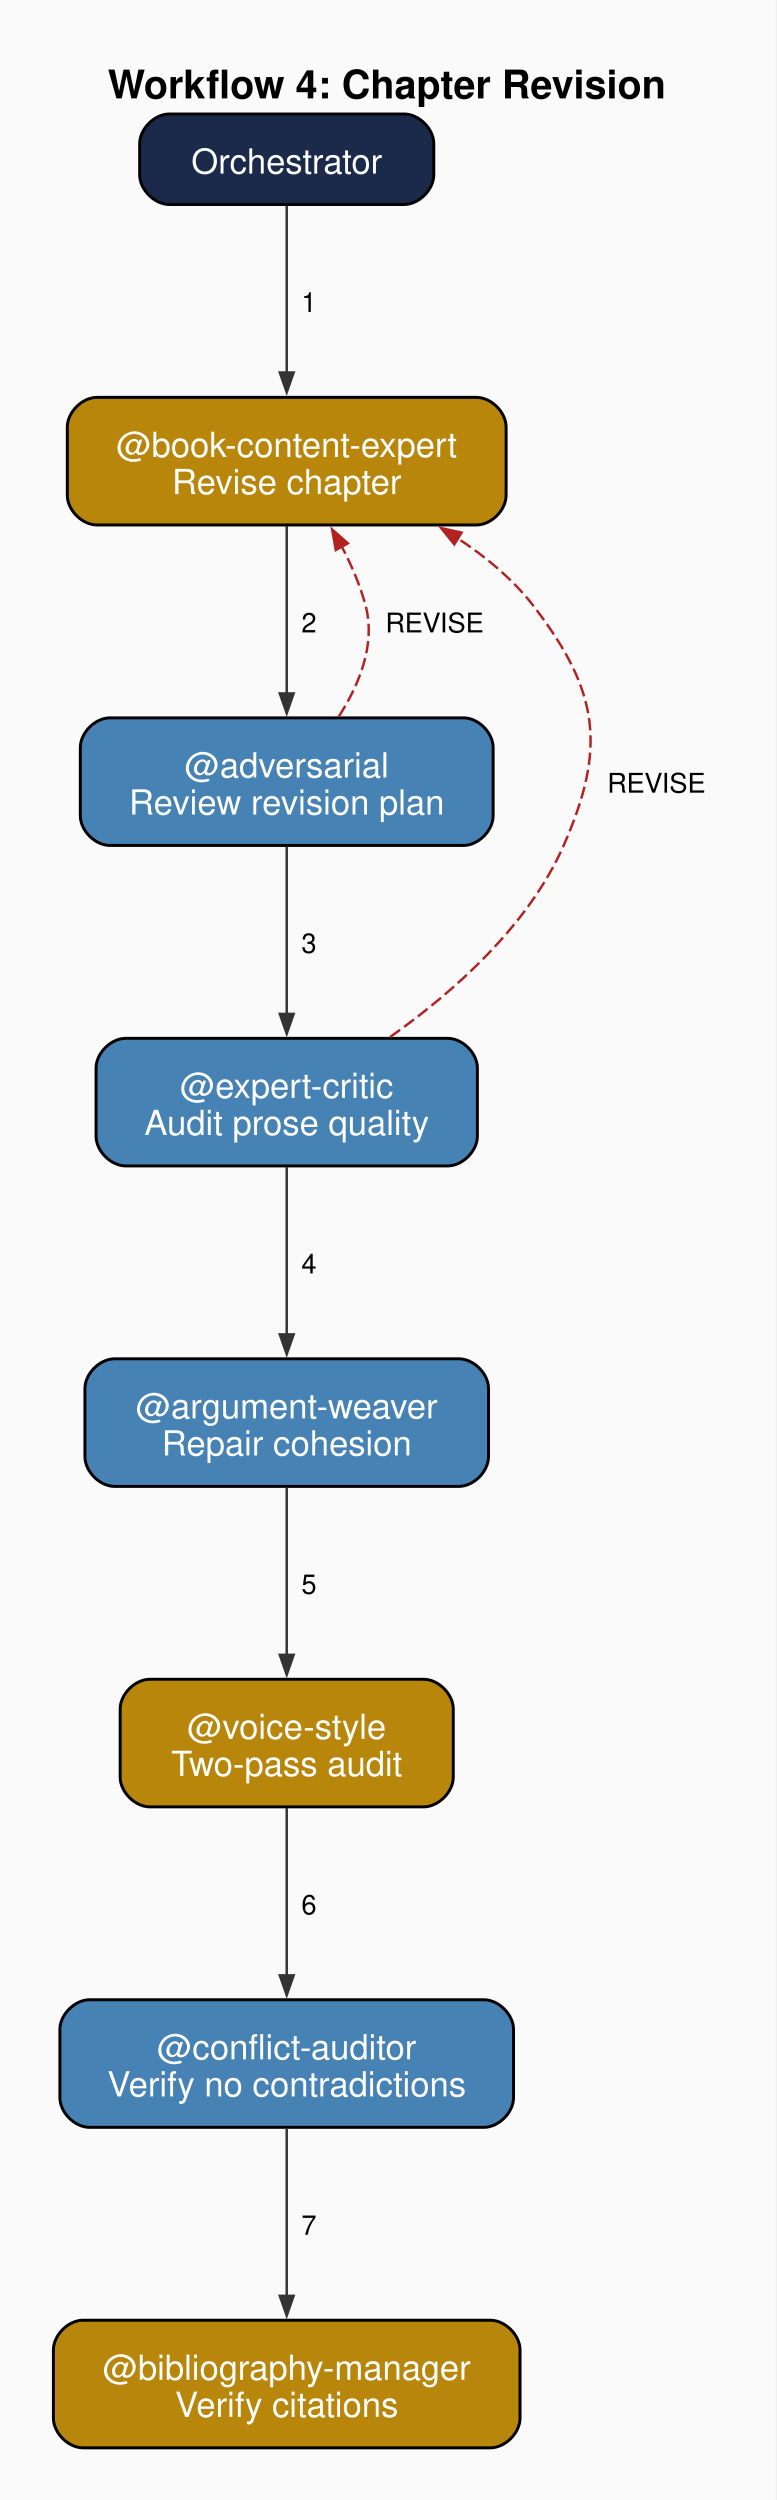
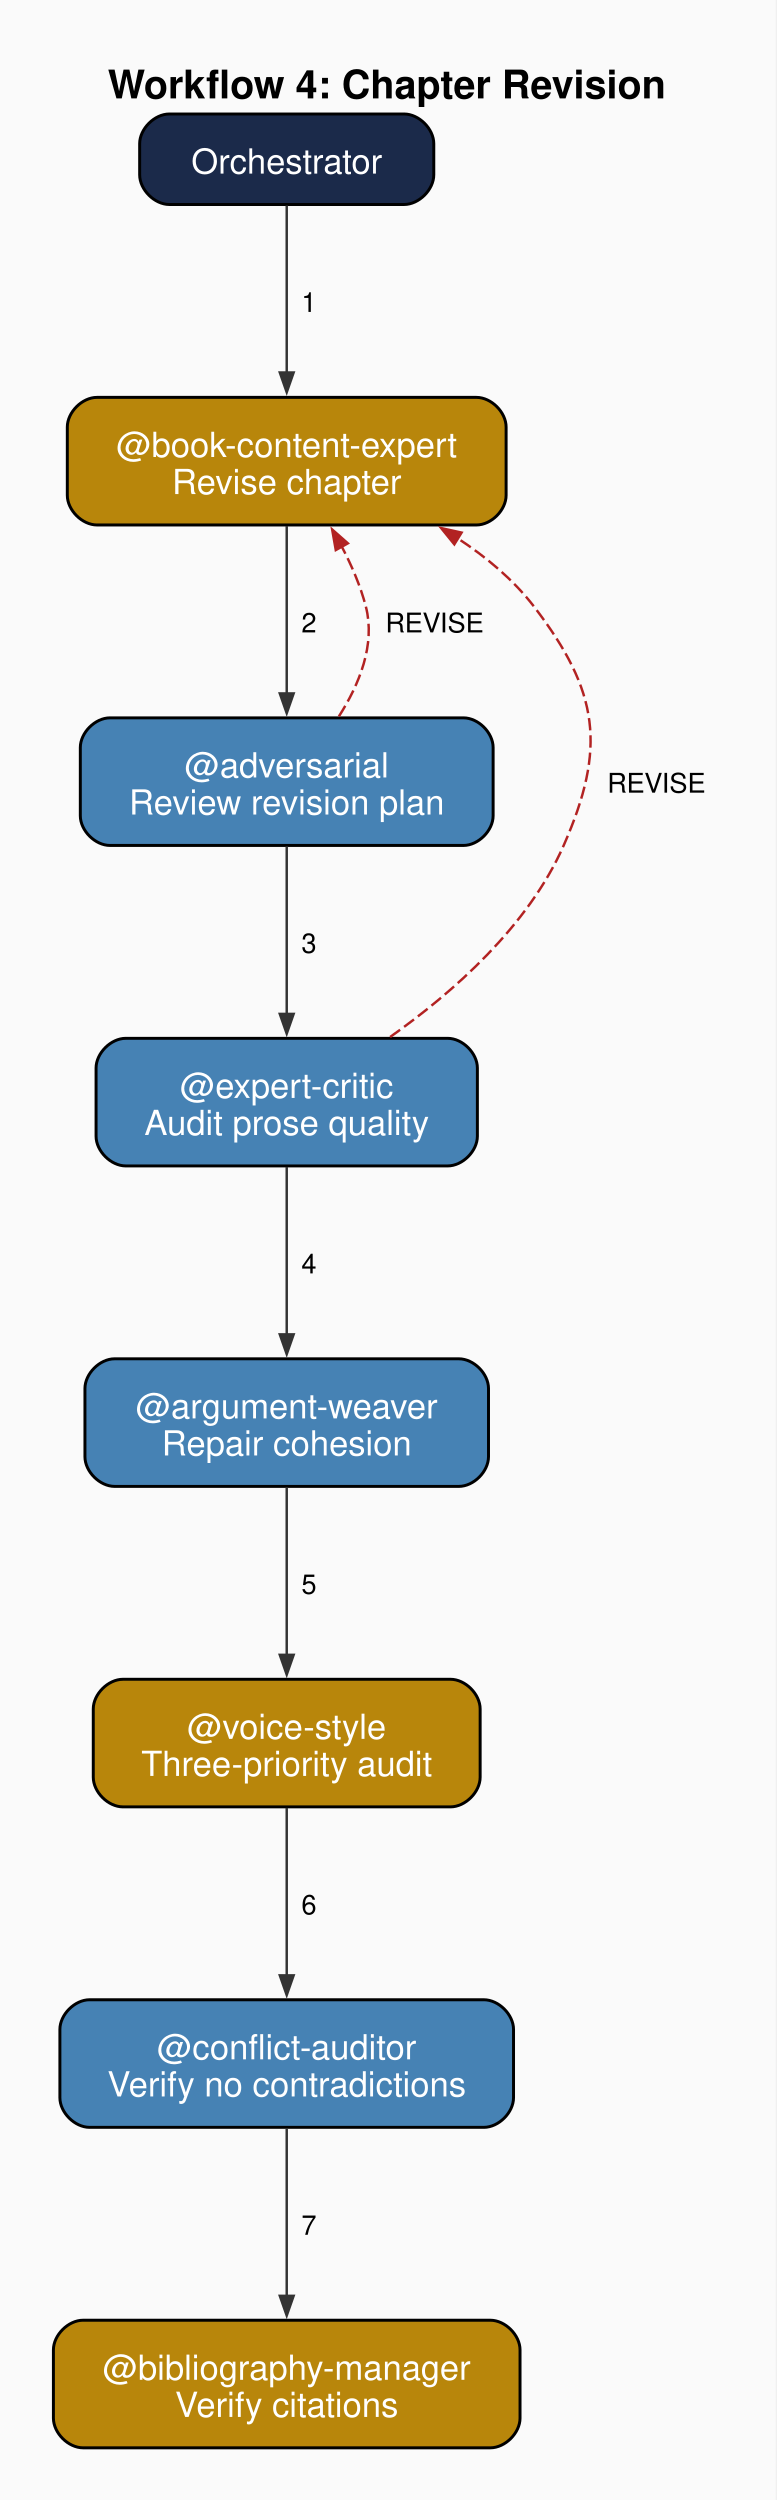
<svg xmlns="http://www.w3.org/2000/svg" width="314pt" height="1011pt" viewBox="0.00 0.00 314.00 1011.00">
  <g id="graph0" class="graph" transform="scale(1 1) rotate(0) translate(21.6 989.9)">
    <polygon fill="#fafafa" stroke="none" points="-21.6,21.6 -21.6,-989.9 292.08,-989.9 292.08,21.6 -21.6,21.6" />
    <text xml:space="preserve" text-anchor="start" x="21.99" y="-950.1" font-family="Helvetica,sans-Serif" font-weight="bold" font-size="16.00">Workflow 4: Chapter Revision</text>
    <g id="node1" class="node">
      <path fill="#1b2a4a" stroke="black" stroke-width="1.2" d="M141.82,-943.8C141.82,-943.8 46.87,-943.8 46.87,-943.8 40.88,-943.8 34.88,-937.8 34.88,-931.8 34.88,-931.8 34.88,-919.2 34.88,-919.2 34.88,-913.2 40.88,-907.2 46.88,-907.2 46.88,-907.2 141.82,-907.2 141.82,-907.2 147.82,-907.2 153.82,-913.2 153.82,-919.2 153.82,-919.2 153.82,-931.8 153.82,-931.8 153.82,-937.8 147.82,-943.8 141.82,-943.8" />
      <text xml:space="preserve" text-anchor="middle" x="94.35" y="-919.7" font-family="Helvetica,sans-Serif" font-size="14.00" fill="white">Orchestrator</text>
    </g>
    <g id="node2" class="node">
      <path fill="#b8860b" stroke="black" stroke-width="1.2" d="M171.07,-829.2C171.07,-829.2 17.62,-829.2 17.62,-829.2 11.62,-829.2 5.62,-823.2 5.62,-817.2 5.62,-817.2 5.62,-789.6 5.62,-789.6 5.62,-783.6 11.62,-777.6 17.62,-777.6 17.62,-777.6 171.07,-777.6 171.07,-777.6 177.07,-777.6 183.07,-783.6 183.07,-789.6 183.07,-789.6 183.07,-817.2 183.07,-817.2 183.07,-823.2 177.07,-829.2 171.07,-829.2" />
      <text xml:space="preserve" text-anchor="middle" x="94.35" y="-805.1" font-family="Helvetica,sans-Serif" font-size="14.00" fill="white">@book-content-expert</text>
      <text xml:space="preserve" text-anchor="middle" x="94.35" y="-790.1" font-family="Helvetica,sans-Serif" font-size="14.00" fill="white">Revise chapter</text>
    </g>
    <g id="edge1" class="edge">
      <path fill="none" stroke="#333333" d="M94.35,-906.78C94.35,-889.05 94.35,-861.29 94.35,-839.15" />
      <polygon fill="#333333" stroke="#333333" points="97.15,-839.26 94.35,-831.26 91.55,-839.26 97.15,-839.26" />
      <text xml:space="preserve" text-anchor="middle" x="103.35" y="-863.75" font-family="Helvetica,sans-Serif" font-size="11.00">  1  </text>
    </g>
    <g id="node3" class="node">
      <path fill="#4682b4" stroke="black" stroke-width="1.2" d="M165.82,-699.6C165.82,-699.6 22.88,-699.6 22.88,-699.6 16.87,-699.6 10.88,-693.6 10.88,-687.6 10.88,-687.6 10.88,-660 10.88,-660 10.88,-654 16.88,-648 22.88,-648 22.88,-648 165.82,-648 165.82,-648 171.82,-648 177.82,-654 177.82,-660 177.82,-660 177.82,-687.6 177.82,-687.6 177.82,-693.6 171.82,-699.6 165.82,-699.6" />
      <text xml:space="preserve" text-anchor="middle" x="94.35" y="-675.5" font-family="Helvetica,sans-Serif" font-size="14.00" fill="white">@adversarial</text>
      <text xml:space="preserve" text-anchor="middle" x="94.35" y="-660.5" font-family="Helvetica,sans-Serif" font-size="14.00" fill="white">Review revision plan</text>
    </g>
    <g id="edge2" class="edge">
      <path fill="none" stroke="#333333" d="M94.35,-777.19C94.35,-757.79 94.35,-730.77 94.35,-709.35" />
      <polygon fill="#333333" stroke="#333333" points="97.15,-709.47 94.35,-701.47 91.55,-709.47 97.15,-709.47" />
      <text xml:space="preserve" text-anchor="middle" x="103.35" y="-734.15" font-family="Helvetica,sans-Serif" font-size="11.00">  2  </text>
    </g>
    <g id="edge3" class="edge">
      <path fill="none" stroke="#b22222" stroke-dasharray="5,2" d="M115.44,-700.18C123.68,-713.08 130.32,-729.24 126.35,-744.6 124.2,-752.92 120.57,-761.32 116.51,-769.04" />
      <polygon fill="#b22222" stroke="#b22222" points="114.19,-767.45 112.72,-775.79 119.08,-770.18 114.19,-767.45" />
      <text xml:space="preserve" text-anchor="middle" x="154.15" y="-734.15" font-family="Helvetica,sans-Serif" font-size="11.00">  REVISE  </text>
    </g>
    <g id="node4" class="node">
      <path fill="#4682b4" stroke="black" stroke-width="1.2" d="M159.45,-570C159.45,-570 29.25,-570 29.25,-570 23.25,-570 17.25,-564 17.25,-558 17.25,-558 17.25,-530.4 17.25,-530.4 17.25,-524.4 23.25,-518.4 29.25,-518.4 29.25,-518.4 159.45,-518.4 159.45,-518.4 165.45,-518.4 171.45,-524.4 171.45,-530.4 171.45,-530.4 171.45,-558 171.45,-558 171.45,-564 165.45,-570 159.45,-570" />
      <text xml:space="preserve" text-anchor="middle" x="94.35" y="-545.9" font-family="Helvetica,sans-Serif" font-size="14.00" fill="white">@expert-critic</text>
      <text xml:space="preserve" text-anchor="middle" x="94.35" y="-530.9" font-family="Helvetica,sans-Serif" font-size="14.00" fill="white">Audit prose quality</text>
    </g>
    <g id="edge4" class="edge">
      <path fill="none" stroke="#333333" d="M94.35,-647.59C94.35,-628.19 94.35,-601.17 94.35,-579.75" />
      <polygon fill="#333333" stroke="#333333" points="97.15,-579.87 94.35,-571.87 91.55,-579.87 97.15,-579.87" />
      <text xml:space="preserve" text-anchor="middle" x="103.35" y="-604.55" font-family="Helvetica,sans-Serif" font-size="11.00">  3  </text>
    </g>
    <g id="edge5" class="edge">
      <path fill="none" stroke="#b22222" stroke-dasharray="5,2" d="M136.15,-570.53C161.65,-588.58 192.01,-615.38 206.35,-648 223.76,-687.61 220.66,-710.25 194.35,-744.6 186,-755.5 174.96,-764.71 163.26,-772.35" />
      <polygon fill="#b22222" stroke="#b22222" points="162.13,-769.76 156.79,-776.35 165.07,-774.52 162.13,-769.76" />
      <text xml:space="preserve" text-anchor="middle" x="243.86" y="-669.35" font-family="Helvetica,sans-Serif" font-size="11.00">  REVISE  </text>
    </g>
    <g id="node5" class="node">
      <path fill="#4682b4" stroke="black" stroke-width="1.2" d="M163.95,-440.4C163.95,-440.4 24.75,-440.4 24.75,-440.4 18.75,-440.4 12.75,-434.4 12.75,-428.4 12.75,-428.4 12.75,-400.8 12.75,-400.8 12.75,-394.8 18.75,-388.8 24.75,-388.8 24.75,-388.8 163.95,-388.8 163.95,-388.8 169.95,-388.8 175.95,-394.8 175.95,-400.8 175.95,-400.8 175.95,-428.4 175.95,-428.4 175.95,-434.4 169.95,-440.4 163.95,-440.4" />
      <text xml:space="preserve" text-anchor="middle" x="94.35" y="-416.3" font-family="Helvetica,sans-Serif" font-size="14.00" fill="white">@argument-weaver</text>
      <text xml:space="preserve" text-anchor="middle" x="94.35" y="-401.3" font-family="Helvetica,sans-Serif" font-size="14.00" fill="white">Repair cohesion</text>
    </g>
    <g id="edge6" class="edge">
      <path fill="none" stroke="#333333" d="M94.35,-517.99C94.35,-498.59 94.35,-471.57 94.35,-450.15" />
      <polygon fill="#333333" stroke="#333333" points="97.15,-450.27 94.35,-442.27 91.55,-450.27 97.15,-450.27" />
      <text xml:space="preserve" text-anchor="middle" x="103.35" y="-474.95" font-family="Helvetica,sans-Serif" font-size="11.00">  4  </text>
    </g>
    <g id="node6" class="node">
-       <path fill="#b8860b" stroke="black" stroke-width="1.2" d="M149.7,-310.8C149.7,-310.8 39,-310.8 39,-310.8 33,-310.8 27,-304.8 27,-298.8 27,-298.8 27,-271.2 27,-271.2 27,-265.2 33,-259.2 39,-259.2 39,-259.2 149.7,-259.2 149.7,-259.2 155.7,-259.2 161.7,-265.2 161.7,-271.2 161.7,-271.2 161.7,-298.8 161.7,-298.8 161.7,-304.8 155.7,-310.8 149.7,-310.8" />
+       <path fill="#b8860b" stroke="black" stroke-width="1.2" d="M160.57,-310.8C160.57,-310.8 28.13,-310.8 28.13,-310.8 22.13,-310.8 16.12,-304.8 16.12,-298.8 16.12,-298.8 16.12,-271.2 16.12,-271.2 16.12,-265.2 22.12,-259.2 28.12,-259.2 28.12,-259.2 160.57,-259.2 160.57,-259.2 166.57,-259.2 172.57,-265.2 172.57,-271.2 172.57,-271.2 172.57,-298.8 172.57,-298.8 172.57,-304.8 166.57,-310.8 160.57,-310.8" />
      <text xml:space="preserve" text-anchor="middle" x="94.35" y="-286.7" font-family="Helvetica,sans-Serif" font-size="14.00" fill="white">@voice-style</text>
-       <text xml:space="preserve" text-anchor="middle" x="94.35" y="-271.7" font-family="Helvetica,sans-Serif" font-size="14.00" fill="white">Two-pass audit</text>
+       <text xml:space="preserve" text-anchor="middle" x="94.35" y="-271.7" font-family="Helvetica,sans-Serif" font-size="14.00" fill="white">Three-priority audit</text>
    </g>
    <g id="edge7" class="edge">
      <path fill="none" stroke="#333333" d="M94.35,-388.39C94.35,-368.99 94.35,-341.97 94.35,-320.55" />
      <polygon fill="#333333" stroke="#333333" points="97.15,-320.67 94.35,-312.67 91.55,-320.67 97.15,-320.67" />
      <text xml:space="preserve" text-anchor="middle" x="103.35" y="-345.35" font-family="Helvetica,sans-Serif" font-size="11.00">  5  </text>
    </g>
    <g id="node7" class="node">
      <path fill="#4682b4" stroke="black" stroke-width="1.2" d="M174.07,-181.2C174.07,-181.2 14.63,-181.2 14.63,-181.2 8.63,-181.2 2.62,-175.2 2.62,-169.2 2.62,-169.2 2.62,-141.6 2.62,-141.6 2.62,-135.6 8.62,-129.6 14.63,-129.6 14.63,-129.6 174.07,-129.6 174.07,-129.6 180.07,-129.6 186.07,-135.6 186.07,-141.6 186.07,-141.6 186.07,-169.2 186.07,-169.2 186.07,-175.2 180.07,-181.2 174.07,-181.2" />
      <text xml:space="preserve" text-anchor="middle" x="94.35" y="-157.1" font-family="Helvetica,sans-Serif" font-size="14.00" fill="white">@conflict-auditor</text>
      <text xml:space="preserve" text-anchor="middle" x="94.35" y="-142.1" font-family="Helvetica,sans-Serif" font-size="14.00" fill="white">Verify no contradictions</text>
    </g>
    <g id="edge8" class="edge">
      <path fill="none" stroke="#333333" d="M94.35,-258.79C94.35,-239.39 94.35,-212.37 94.35,-190.95" />
      <polygon fill="#333333" stroke="#333333" points="97.15,-191.07 94.35,-183.07 91.55,-191.07 97.15,-191.07" />
      <text xml:space="preserve" text-anchor="middle" x="103.35" y="-215.75" font-family="Helvetica,sans-Serif" font-size="11.00">  6  </text>
    </g>
    <g id="node8" class="node">
      <path fill="#b8860b" stroke="black" stroke-width="1.2" d="M176.7,-51.6C176.7,-51.6 12,-51.6 12,-51.6 6,-51.6 0,-45.6 0,-39.6 0,-39.6 0,-12 0,-12 0,-6 6,0 12,0 12,0 176.7,0 176.7,0 182.7,0 188.7,-6 188.7,-12 188.7,-12 188.7,-39.6 188.7,-39.6 188.7,-45.6 182.7,-51.6 176.7,-51.6" />
      <text xml:space="preserve" text-anchor="middle" x="94.35" y="-27.5" font-family="Helvetica,sans-Serif" font-size="14.00" fill="white">@bibliography-manager</text>
      <text xml:space="preserve" text-anchor="middle" x="94.35" y="-12.5" font-family="Helvetica,sans-Serif" font-size="14.00" fill="white">Verify citations</text>
    </g>
    <g id="edge9" class="edge">
      <path fill="none" stroke="#333333" d="M94.35,-129.19C94.35,-109.79 94.35,-82.77 94.35,-61.35" />
      <polygon fill="#333333" stroke="#333333" points="97.15,-61.47 94.35,-53.47 91.55,-61.47 97.15,-61.47" />
      <text xml:space="preserve" text-anchor="middle" x="103.35" y="-86.15" font-family="Helvetica,sans-Serif" font-size="11.00">  7  </text>
    </g>
  </g>
</svg>
